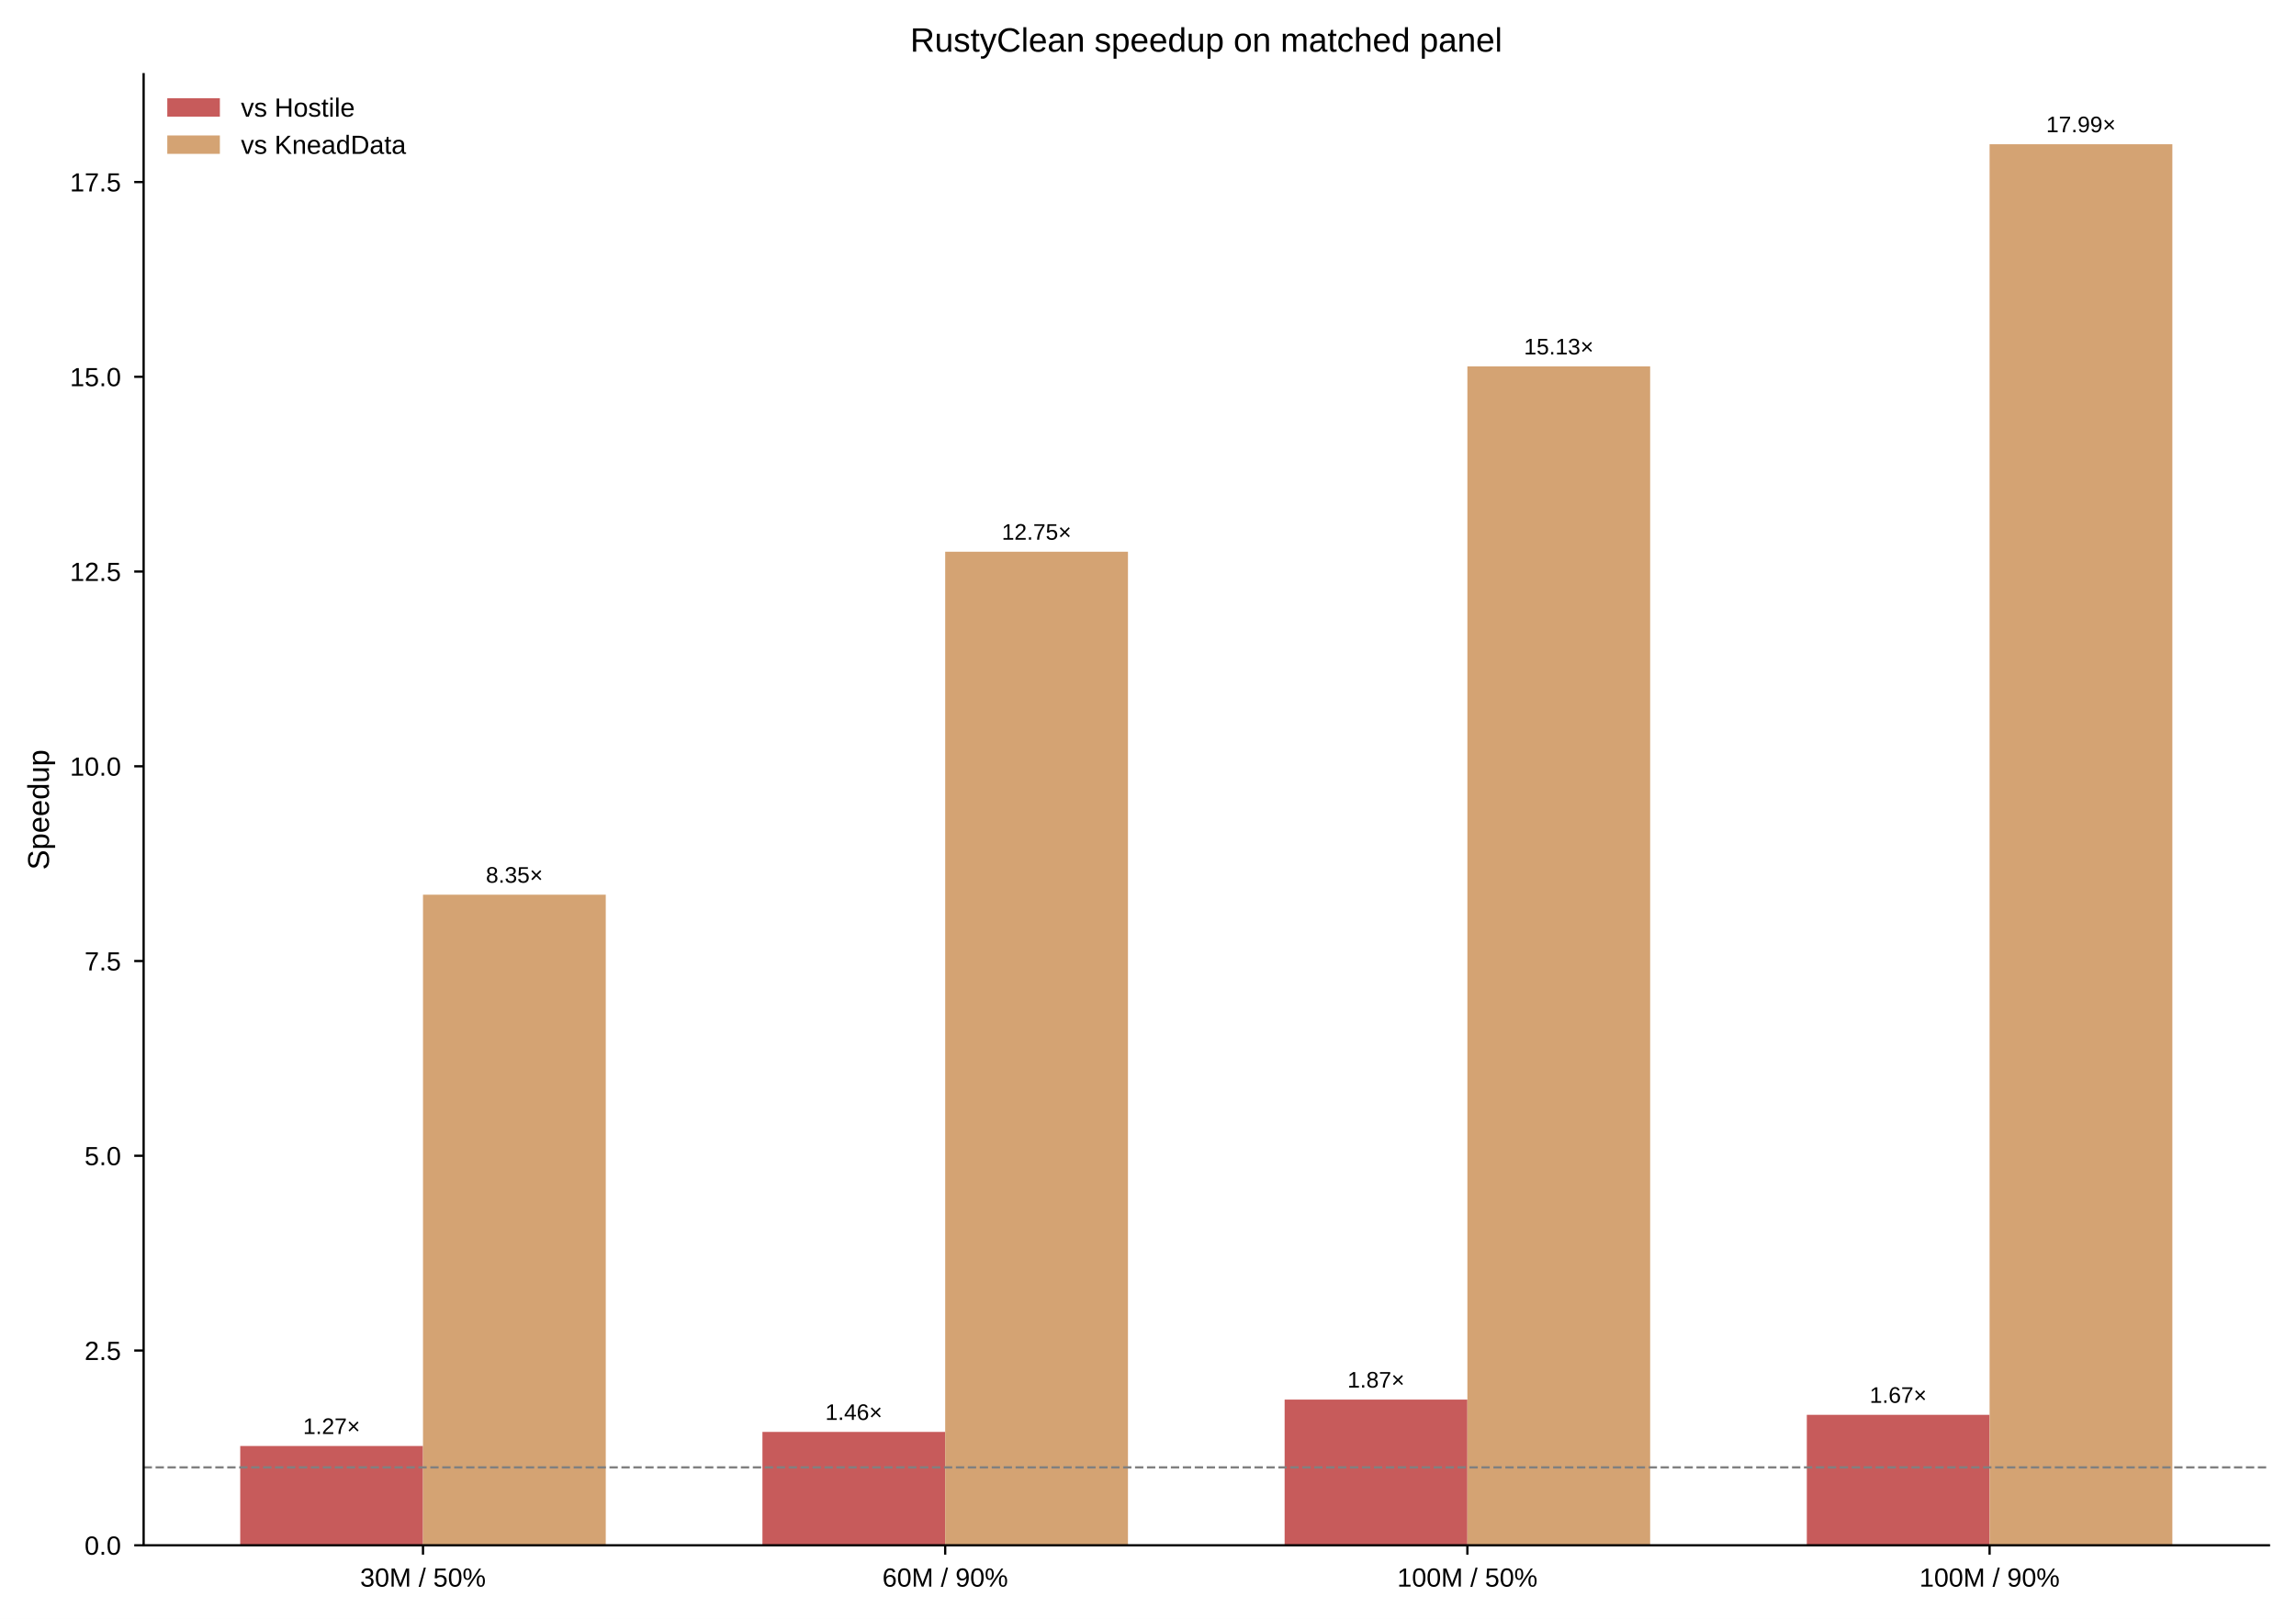
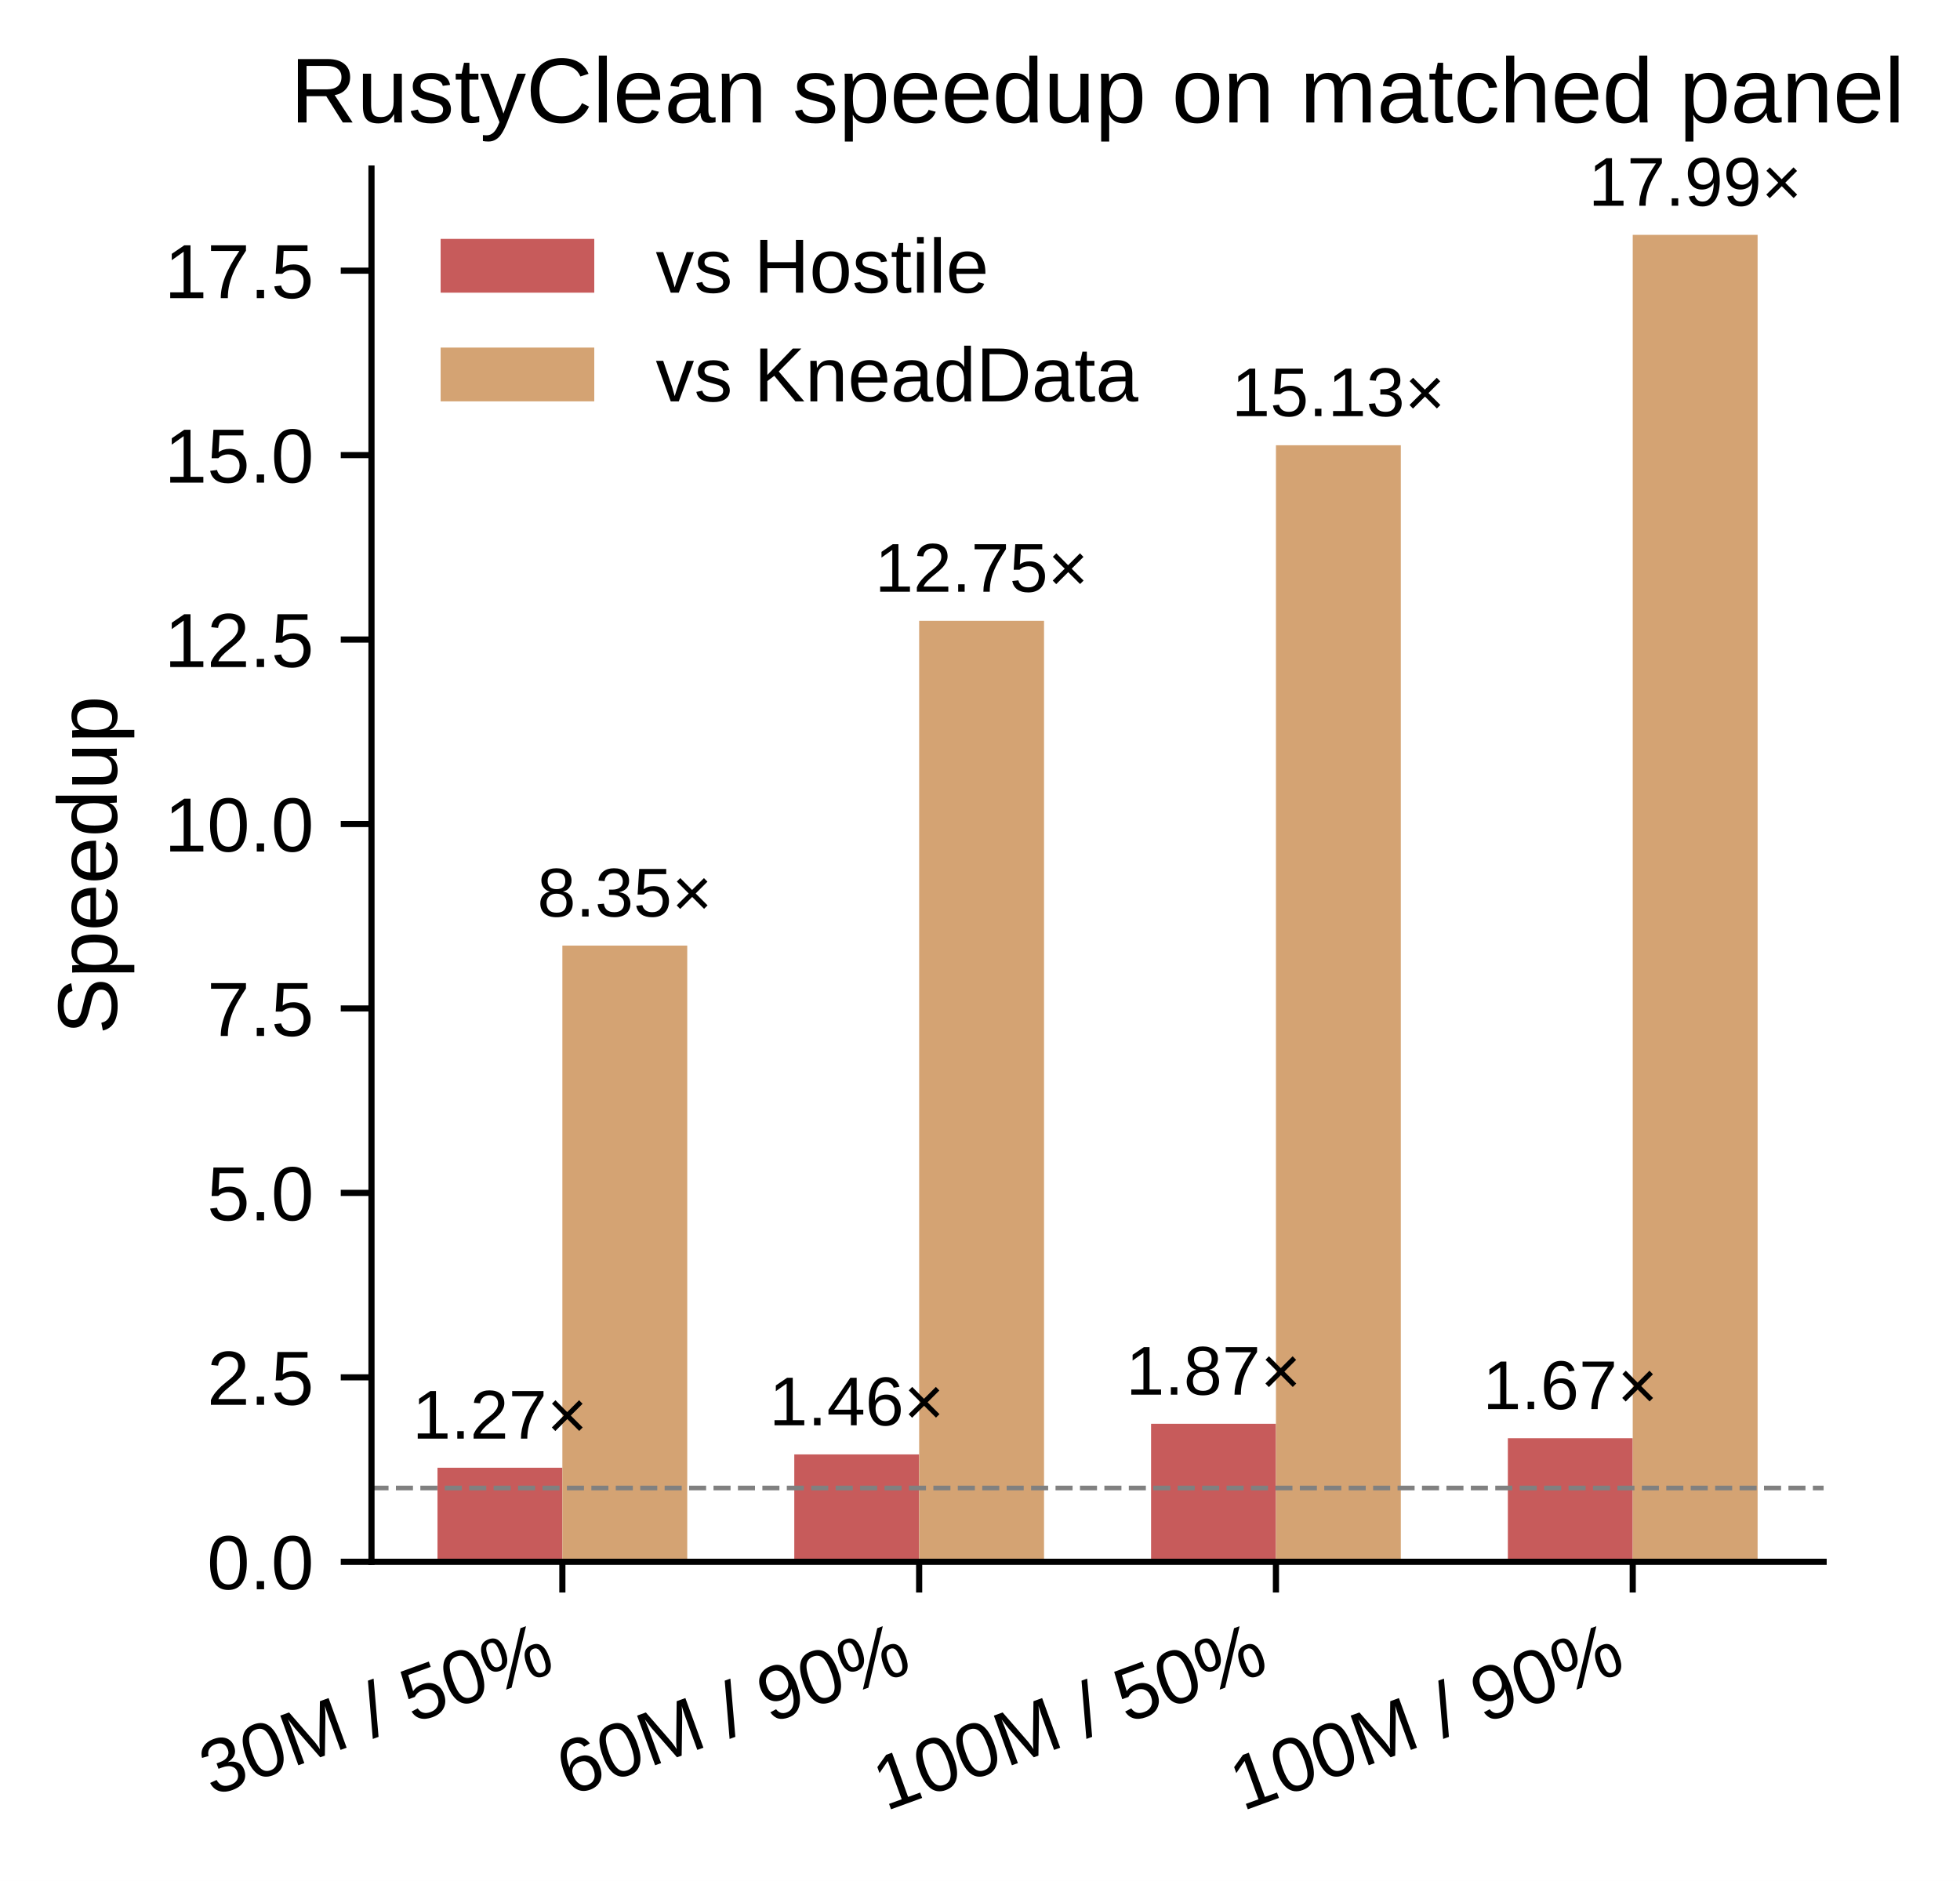
- <svg xmlns="http://www.w3.org/2000/svg" xmlns:xlink="http://www.w3.org/1999/xlink" width="611.256pt" height="431.033pt" viewBox="0 0 611.256 431.033" version="1.1">
+ <svg xmlns="http://www.w3.org/2000/svg" xmlns:xlink="http://www.w3.org/1999/xlink" width="255.128pt" height="244.817pt" viewBox="0 0 255.128 244.817" version="1.1">
  <defs>
    <style type="text/css">*{stroke-linejoin: round; stroke-linecap: butt}</style>
  </defs>
  <g id="figure_1">
    <g id="patch_1">
-       <path d="M 0 431.033  L 611.256 431.033  L 611.256 0  L 0 0  z " style="fill: #ffffff" />
+       <path d="M 0 244.817  L 255.128 244.817  L 255.128 0  L 0 0  z " style="fill: #ffffff" />
    </g>
    <g id="axes_1">
      <g id="patch_2">
-         <path d="M 38.236 411.432  L 604.056 411.432  L 604.056 19.752  L 38.236 19.752  z " style="fill: #ffffff" />
+         <path d="M 48.355 203.273  L 237.375 203.273  L 237.375 21.936  L 48.355 21.936  z " style="fill: #ffffff" />
      </g>
      <g id="patch_3">
-         <path d="M 63.955 411.432  L 112.613 411.432  L 112.613 384.993  L 63.955 384.993  z " clip-path="url(#pf2a44493ec)" style="fill: #c75b5b" />
+         <path d="M 56.947 203.273  L 73.201 203.273  L 73.201 191.032  L 56.947 191.032  z " clip-path="url(#p7220e0ee70)" style="fill: #c75b5b" />
      </g>
      <g id="patch_4">
-         <path d="M 202.978 411.432  L 251.635 411.432  L 251.635 381.25  L 202.978 381.25  z " clip-path="url(#pf2a44493ec)" style="fill: #c75b5b" />
+         <path d="M 103.389 203.273  L 119.644 203.273  L 119.644 189.299  L 103.389 189.299  z " clip-path="url(#p7220e0ee70)" style="fill: #c75b5b" />
      </g>
      <g id="patch_5">
-         <path d="M 342 411.432  L 390.657 411.432  L 390.657 372.633  L 342 372.633  z " clip-path="url(#pf2a44493ec)" style="fill: #c75b5b" />
+         <path d="M 149.831 203.273  L 166.086 203.273  L 166.086 185.31  L 149.831 185.31  z " clip-path="url(#p7220e0ee70)" style="fill: #c75b5b" />
      </g>
      <g id="patch_6">
-         <path d="M 481.022 411.432  L 529.68 411.432  L 529.68 376.692  L 481.022 376.692  z " clip-path="url(#pf2a44493ec)" style="fill: #c75b5b" />
+         <path d="M 196.273 203.273  L 212.528 203.273  L 212.528 187.189  L 196.273 187.189  z " clip-path="url(#p7220e0ee70)" style="fill: #c75b5b" />
      </g>
      <g id="patch_7">
-         <path d="M 112.613 411.432  L 161.271 411.432  L 161.271 238.21  L 112.613 238.21  z " clip-path="url(#pf2a44493ec)" style="fill: #d4a373" />
+         <path d="M 73.201 203.273  L 89.456 203.273  L 89.456 123.076  L 73.201 123.076  z " clip-path="url(#p7220e0ee70)" style="fill: #d4a373" />
      </g>
      <g id="patch_8">
-         <path d="M 251.635 411.432  L 300.293 411.432  L 300.293 146.9  L 251.635 146.9  z " clip-path="url(#pf2a44493ec)" style="fill: #d4a373" />
+         <path d="M 119.644 203.273  L 135.899 203.273  L 135.899 80.802  L 119.644 80.802  z " clip-path="url(#p7220e0ee70)" style="fill: #d4a373" />
      </g>
      <g id="patch_9">
-         <path d="M 390.657 411.432  L 439.315 411.432  L 439.315 97.549  L 390.657 97.549  z " clip-path="url(#pf2a44493ec)" style="fill: #d4a373" />
+         <path d="M 166.086 203.273  L 182.341 203.273  L 182.341 57.954  L 166.086 57.954  z " clip-path="url(#p7220e0ee70)" style="fill: #d4a373" />
      </g>
      <g id="patch_10">
-         <path d="M 529.68 411.432  L 578.337 411.432  L 578.337 38.403  L 529.68 38.403  z " clip-path="url(#pf2a44493ec)" style="fill: #d4a373" />
+         <path d="M 212.528 203.273  L 228.783 203.273  L 228.783 30.571  L 212.528 30.571  z " clip-path="url(#p7220e0ee70)" style="fill: #d4a373" />
      </g>
      <g id="matplotlib.axis_1">
        <g id="xtick_1">
          <g id="line2d_1">
            <defs>
-               <path id="m3d4e54579a" d="M 0 0  L 0 2.5  " style="stroke: #000000; stroke-width: 0.6" />
+               <path id="mf302a86f20" d="M 0 0  L 0 4  " style="stroke: #000000; stroke-width: 0.8" />
            </defs>
            <g>
-               <use xlink:href="#m3d4e54579a" x="112.613" y="411.432" style="stroke: #000000; stroke-width: 0.6" />
+               <use xlink:href="#mf302a86f20" x="73.201" y="203.273" style="stroke: #000000; stroke-width: 0.8" />
            </g>
          </g>
          <g id="text_1">
-             <text style="font: 7px 'Arial', 'Helvetica', 'DejaVu Sans', sans-serif; text-anchor: middle" x="112.613" y="422.442" transform="rotate(-0 112.6132 422.4422)">30M / 50%</text>
+             <text style="font: 10px 'Arial', 'Helvetica', 'DejaVu Sans', sans-serif" transform="translate(27.60438 233.8472) rotate(-20)">30M / 50%</text>
          </g>
        </g>
        <g id="xtick_2">
          <g id="line2d_2">
            <g>
-               <use xlink:href="#m3d4e54579a" x="251.635" y="411.432" style="stroke: #000000; stroke-width: 0.6" />
+               <use xlink:href="#mf302a86f20" x="119.644" y="203.273" style="stroke: #000000; stroke-width: 0.8" />
            </g>
          </g>
          <g id="text_2">
-             <text style="font: 7px 'Arial', 'Helvetica', 'DejaVu Sans', sans-serif; text-anchor: middle" x="251.635" y="422.442" transform="rotate(-0 251.6353 422.4422)">60M / 90%</text>
+             <text style="font: 10px 'Arial', 'Helvetica', 'DejaVu Sans', sans-serif" transform="translate(74.04664 233.8472) rotate(-20)">60M / 90%</text>
          </g>
        </g>
        <g id="xtick_3">
          <g id="line2d_3">
            <g>
-               <use xlink:href="#m3d4e54579a" x="390.657" y="411.432" style="stroke: #000000; stroke-width: 0.6" />
+               <use xlink:href="#mf302a86f20" x="166.086" y="203.273" style="stroke: #000000; stroke-width: 0.8" />
            </g>
          </g>
          <g id="text_3">
-             <text style="font: 7px 'Arial', 'Helvetica', 'DejaVu Sans', sans-serif; text-anchor: middle" x="390.657" y="422.442" transform="rotate(-0 390.6575 422.4422)">100M / 50%</text>
+             <text style="font: 10px 'Arial', 'Helvetica', 'DejaVu Sans', sans-serif" transform="translate(115.2633 235.7492) rotate(-20)">100M / 50%</text>
          </g>
        </g>
        <g id="xtick_4">
          <g id="line2d_4">
            <g>
-               <use xlink:href="#m3d4e54579a" x="529.68" y="411.432" style="stroke: #000000; stroke-width: 0.6" />
+               <use xlink:href="#mf302a86f20" x="212.528" y="203.273" style="stroke: #000000; stroke-width: 0.8" />
            </g>
          </g>
          <g id="text_4">
-             <text style="font: 7px 'Arial', 'Helvetica', 'DejaVu Sans', sans-serif; text-anchor: middle" x="529.68" y="422.442" transform="rotate(-0 529.6796 422.4422)">100M / 90%</text>
+             <text style="font: 10px 'Arial', 'Helvetica', 'DejaVu Sans', sans-serif" transform="translate(161.7056 235.7492) rotate(-20)">100M / 90%</text>
          </g>
        </g>
      </g>
      <g id="matplotlib.axis_2">
        <g id="ytick_1">
          <g id="line2d_5">
            <defs>
-               <path id="mb0cd2d579e" d="M 0 0  L -2.5 0  " style="stroke: #000000; stroke-width: 0.6" />
+               <path id="mb43aee7973" d="M 0 0  L -4 0  " style="stroke: #000000; stroke-width: 0.8" />
            </defs>
            <g>
-               <use xlink:href="#mb0cd2d579e" x="38.236" y="411.432" style="stroke: #000000; stroke-width: 0.6" />
+               <use xlink:href="#mb43aee7973" x="48.355" y="203.273" style="stroke: #000000; stroke-width: 0.8" />
            </g>
          </g>
          <g id="text_5">
-             <text style="font: 7px 'Arial', 'Helvetica', 'DejaVu Sans', sans-serif; text-anchor: end" x="32.236" y="413.937" transform="rotate(-0 32.23641 413.937)">0.0</text>
+             <text style="font: 10px 'Arial', 'Helvetica', 'DejaVu Sans', sans-serif; text-anchor: end" x="40.855" y="206.851" transform="rotate(-0 40.85484 206.8514)">0.0</text>
          </g>
        </g>
        <g id="ytick_2">
          <g id="line2d_6">
            <g>
-               <use xlink:href="#mb0cd2d579e" x="38.236" y="359.579" style="stroke: #000000; stroke-width: 0.6" />
+               <use xlink:href="#mb43aee7973" x="48.355" y="179.266" style="stroke: #000000; stroke-width: 0.8" />
            </g>
          </g>
          <g id="text_6">
-             <text style="font: 7px 'Arial', 'Helvetica', 'DejaVu Sans', sans-serif; text-anchor: end" x="32.236" y="362.085" transform="rotate(-0 32.23641 362.0845)">2.5</text>
+             <text style="font: 10px 'Arial', 'Helvetica', 'DejaVu Sans', sans-serif; text-anchor: end" x="40.855" y="182.845" transform="rotate(-0 40.85484 182.8452)">2.5</text>
          </g>
        </g>
        <g id="ytick_3">
          <g id="line2d_7">
            <g>
-               <use xlink:href="#mb0cd2d579e" x="38.236" y="307.727" style="stroke: #000000; stroke-width: 0.6" />
+               <use xlink:href="#mb43aee7973" x="48.355" y="155.26" style="stroke: #000000; stroke-width: 0.8" />
            </g>
          </g>
          <g id="text_7">
-             <text style="font: 7px 'Arial', 'Helvetica', 'DejaVu Sans', sans-serif; text-anchor: end" x="32.236" y="310.232" transform="rotate(-0 32.23641 310.2321)">5.0</text>
+             <text style="font: 10px 'Arial', 'Helvetica', 'DejaVu Sans', sans-serif; text-anchor: end" x="40.855" y="158.839" transform="rotate(-0 40.85484 158.839)">5.0</text>
          </g>
        </g>
        <g id="ytick_4">
          <g id="line2d_8">
            <g>
-               <use xlink:href="#mb0cd2d579e" x="38.236" y="255.874" style="stroke: #000000; stroke-width: 0.6" />
+               <use xlink:href="#mb43aee7973" x="48.355" y="131.254" style="stroke: #000000; stroke-width: 0.8" />
            </g>
          </g>
          <g id="text_8">
-             <text style="font: 7px 'Arial', 'Helvetica', 'DejaVu Sans', sans-serif; text-anchor: end" x="32.236" y="258.38" transform="rotate(-0 32.23641 258.3797)">7.5</text>
+             <text style="font: 10px 'Arial', 'Helvetica', 'DejaVu Sans', sans-serif; text-anchor: end" x="40.855" y="134.833" transform="rotate(-0 40.85484 134.8328)">7.5</text>
          </g>
        </g>
        <g id="ytick_5">
          <g id="line2d_9">
            <g>
-               <use xlink:href="#mb0cd2d579e" x="38.236" y="204.022" style="stroke: #000000; stroke-width: 0.6" />
+               <use xlink:href="#mb43aee7973" x="48.355" y="107.248" style="stroke: #000000; stroke-width: 0.8" />
            </g>
          </g>
          <g id="text_9">
-             <text style="font: 7px 'Arial', 'Helvetica', 'DejaVu Sans', sans-serif; text-anchor: end" x="32.236" y="206.527" transform="rotate(-0 32.23641 206.5273)">10.0</text>
+             <text style="font: 10px 'Arial', 'Helvetica', 'DejaVu Sans', sans-serif; text-anchor: end" x="40.855" y="110.827" transform="rotate(-0 40.85484 110.8266)">10.0</text>
          </g>
        </g>
        <g id="ytick_6">
          <g id="line2d_10">
            <g>
-               <use xlink:href="#mb0cd2d579e" x="38.236" y="152.17" style="stroke: #000000; stroke-width: 0.6" />
+               <use xlink:href="#mb43aee7973" x="48.355" y="83.241" style="stroke: #000000; stroke-width: 0.8" />
            </g>
          </g>
          <g id="text_10">
-             <text style="font: 7px 'Arial', 'Helvetica', 'DejaVu Sans', sans-serif; text-anchor: end" x="32.236" y="154.675" transform="rotate(-0 32.23641 154.6749)">12.5</text>
+             <text style="font: 10px 'Arial', 'Helvetica', 'DejaVu Sans', sans-serif; text-anchor: end" x="40.855" y="86.82" transform="rotate(-0 40.85484 86.82034)">12.5</text>
          </g>
        </g>
        <g id="ytick_7">
          <g id="line2d_11">
            <g>
-               <use xlink:href="#mb0cd2d579e" x="38.236" y="100.317" style="stroke: #000000; stroke-width: 0.6" />
+               <use xlink:href="#mb43aee7973" x="48.355" y="59.235" style="stroke: #000000; stroke-width: 0.8" />
            </g>
          </g>
          <g id="text_11">
-             <text style="font: 7px 'Arial', 'Helvetica', 'DejaVu Sans', sans-serif; text-anchor: end" x="32.236" y="102.822" transform="rotate(-0 32.23641 102.8225)">15.0</text>
+             <text style="font: 10px 'Arial', 'Helvetica', 'DejaVu Sans', sans-serif; text-anchor: end" x="40.855" y="62.814" transform="rotate(-0 40.85484 62.81412)">15.0</text>
          </g>
        </g>
        <g id="ytick_8">
          <g id="line2d_12">
            <g>
-               <use xlink:href="#mb0cd2d579e" x="38.236" y="48.465" style="stroke: #000000; stroke-width: 0.6" />
+               <use xlink:href="#mb43aee7973" x="48.355" y="35.229" style="stroke: #000000; stroke-width: 0.8" />
            </g>
          </g>
          <g id="text_12">
-             <text style="font: 7px 'Arial', 'Helvetica', 'DejaVu Sans', sans-serif; text-anchor: end" x="32.236" y="50.97" transform="rotate(-0 32.23641 50.97007)">17.5</text>
+             <text style="font: 10px 'Arial', 'Helvetica', 'DejaVu Sans', sans-serif; text-anchor: end" x="40.855" y="38.808" transform="rotate(-0 40.85484 38.8079)">17.5</text>
          </g>
        </g>
        <g id="text_13">
-           <text style="font: 8px 'Arial', 'Helvetica', 'DejaVu Sans', sans-serif; text-anchor: middle" x="13.024" y="215.592" transform="rotate(-90 13.02375 215.5917)">Speedup</text>
+           <text style="font: 11px 'Arial', 'Helvetica', 'DejaVu Sans', sans-serif; text-anchor: middle" x="15.208" y="112.604" transform="rotate(-90 15.20766 112.6041)">Speedup</text>
        </g>
      </g>
      <g id="line2d_13">
-         <path d="M 38.236 390.691  L 604.056 390.691  " clip-path="url(#pf2a44493ec)" style="fill: none; stroke-dasharray: 2.22,0.96; stroke-dashoffset: 0; stroke: #808080; stroke-width: 0.6" />
+         <path d="M 48.355 193.67  L 237.375 193.67  " clip-path="url(#p7220e0ee70)" style="fill: none; stroke-dasharray: 2.22,0.96; stroke-dashoffset: 0; stroke: #808080; stroke-width: 0.6" />
      </g>
      <g id="patch_11">
-         <path d="M 38.236 411.432  L 38.236 19.752  " style="fill: none; stroke: #000000; stroke-width: 0.6; stroke-linejoin: miter; stroke-linecap: square" />
+         <path d="M 48.355 203.273  L 48.355 21.936  " style="fill: none; stroke: #000000; stroke-width: 0.8; stroke-linejoin: miter; stroke-linecap: square" />
      </g>
      <g id="patch_12">
-         <path d="M 38.236 411.432  L 604.056 411.432  " style="fill: none; stroke: #000000; stroke-width: 0.6; stroke-linejoin: miter; stroke-linecap: square" />
+         <path d="M 48.355 203.273  L 237.375 203.273  " style="fill: none; stroke: #000000; stroke-width: 0.8; stroke-linejoin: miter; stroke-linecap: square" />
      </g>
      <g id="text_14">
-         <text style="font: 6px 'Arial', 'Helvetica', 'DejaVu Sans', sans-serif; text-anchor: middle" x="88.284" y="381.8" transform="rotate(-0 88.28437 381.8002)">1.27×</text>
+         <text style="font: 9px 'Arial', 'Helvetica', 'DejaVu Sans', sans-serif; text-anchor: middle" x="65.074" y="187.243" transform="rotate(-0 65.07406 187.2432)">1.27×</text>
      </g>
      <g id="text_15">
-         <text style="font: 6px 'Arial', 'Helvetica', 'DejaVu Sans', sans-serif; text-anchor: middle" x="227.306" y="378.058" transform="rotate(-0 227.3065 378.0577)">1.46×</text>
+         <text style="font: 9px 'Arial', 'Helvetica', 'DejaVu Sans', sans-serif; text-anchor: middle" x="111.516" y="185.511" transform="rotate(-0 111.5163 185.5106)">1.46×</text>
      </g>
      <g id="text_16">
-         <text style="font: 6px 'Arial', 'Helvetica', 'DejaVu Sans', sans-serif; text-anchor: middle" x="366.329" y="369.44" transform="rotate(-0 366.3286 369.44)">1.87×</text>
+         <text style="font: 9px 'Arial', 'Helvetica', 'DejaVu Sans', sans-serif; text-anchor: middle" x="157.959" y="181.521" transform="rotate(-0 157.9586 181.5208)">1.87×</text>
      </g>
      <g id="text_17">
-         <text style="font: 6px 'Arial', 'Helvetica', 'DejaVu Sans', sans-serif; text-anchor: middle" x="505.351" y="373.499" transform="rotate(-0 505.3507 373.4994)">1.67×</text>
+         <text style="font: 9px 'Arial', 'Helvetica', 'DejaVu Sans', sans-serif; text-anchor: middle" x="204.401" y="183.4" transform="rotate(-0 204.4008 183.4002)">1.67×</text>
      </g>
      <g id="text_18">
-         <text style="font: 6px 'Arial', 'Helvetica', 'DejaVu Sans', sans-serif; text-anchor: middle" x="136.942" y="235.018" transform="rotate(-0 136.9421 235.018)">8.35×</text>
+         <text style="font: 9px 'Arial', 'Helvetica', 'DejaVu Sans', sans-serif; text-anchor: middle" x="81.329" y="119.287" transform="rotate(-0 81.32885 119.2872)">8.35×</text>
      </g>
      <g id="text_19">
-         <text style="font: 6px 'Arial', 'Helvetica', 'DejaVu Sans', sans-serif; text-anchor: middle" x="275.964" y="143.707" transform="rotate(-0 275.9642 143.7074)">12.75×</text>
+         <text style="font: 9px 'Arial', 'Helvetica', 'DejaVu Sans', sans-serif; text-anchor: middle" x="127.771" y="77.013" transform="rotate(-0 127.7711 77.01292)">12.75×</text>
      </g>
      <g id="text_20">
-         <text style="font: 6px 'Arial', 'Helvetica', 'DejaVu Sans', sans-serif; text-anchor: middle" x="414.986" y="94.357" transform="rotate(-0 414.9863 94.3567)">15.13×</text>
+         <text style="font: 9px 'Arial', 'Helvetica', 'DejaVu Sans', sans-serif; text-anchor: middle" x="174.213" y="54.165" transform="rotate(-0 174.2134 54.16494)">15.13×</text>
      </g>
      <g id="text_21">
-         <text style="font: 6px 'Arial', 'Helvetica', 'DejaVu Sans', sans-serif; text-anchor: middle" x="554.008" y="35.211" transform="rotate(-0 554.0084 35.21065)">17.99×</text>
+         <text style="font: 9px 'Arial', 'Helvetica', 'DejaVu Sans', sans-serif; text-anchor: middle" x="220.656" y="26.782" transform="rotate(-0 220.6556 26.78197)">17.99×</text>
      </g>
      <g id="text_22">
-         <text style="font: 9px 'Arial', 'Helvetica', 'DejaVu Sans', sans-serif; text-anchor: middle" x="321.146" y="13.752" transform="rotate(-0 321.1464 13.75172)">RustyClean speedup on matched panel</text>
+         <text style="font: 12px 'Arial', 'Helvetica', 'DejaVu Sans', sans-serif; text-anchor: middle" x="142.865" y="15.936" transform="rotate(-0 142.8648 15.93562)">RustyClean speedup on matched panel</text>
      </g>
      <g id="legend_1">
        <g id="patch_13">
-           <path d="M 44.536 31.062  L 58.536 31.062  L 58.536 26.162  L 44.536 26.162  z " style="fill: #c75b5b" />
+           <path d="M 57.355 38.093  L 77.355 38.093  L 77.355 31.093  L 57.355 31.093  z " style="fill: #c75b5b" />
        </g>
        <g id="text_23">
-           <text style="font: 7px 'Arial', 'Helvetica', 'DejaVu Sans', sans-serif; text-anchor: start" x="64.136" y="31.062" transform="rotate(-0 64.13641 31.06219)">vs Hostile</text>
+           <text style="font: 10px 'Arial', 'Helvetica', 'DejaVu Sans', sans-serif; text-anchor: start" x="85.355" y="38.093" transform="rotate(-0 85.35484 38.09344)">vs Hostile</text>
        </g>
        <g id="patch_14">
-           <path d="M 44.536 40.964  L 58.536 40.964  L 58.536 36.064  L 44.536 36.064  z " style="fill: #d4a373" />
+           <path d="M 57.355 52.239  L 77.355 52.239  L 77.355 45.239  L 57.355 45.239  z " style="fill: #d4a373" />
        </g>
        <g id="text_24">
-           <text style="font: 7px 'Arial', 'Helvetica', 'DejaVu Sans', sans-serif; text-anchor: start" x="64.136" y="40.964" transform="rotate(-0 64.13641 40.96391)">vs KneadData</text>
+           <text style="font: 10px 'Arial', 'Helvetica', 'DejaVu Sans', sans-serif; text-anchor: start" x="85.355" y="52.239" transform="rotate(-0 85.35484 52.23875)">vs KneadData</text>
        </g>
      </g>
    </g>
  </g>
  <defs>
-     <clipPath id="pf2a44493ec">
-       <rect x="38.236" y="19.752" width="565.82" height="391.68" />
+     <clipPath id="p7220e0ee70">
+       <rect x="48.355" y="21.936" width="189.02" height="181.337" />
    </clipPath>
  </defs>
</svg>
